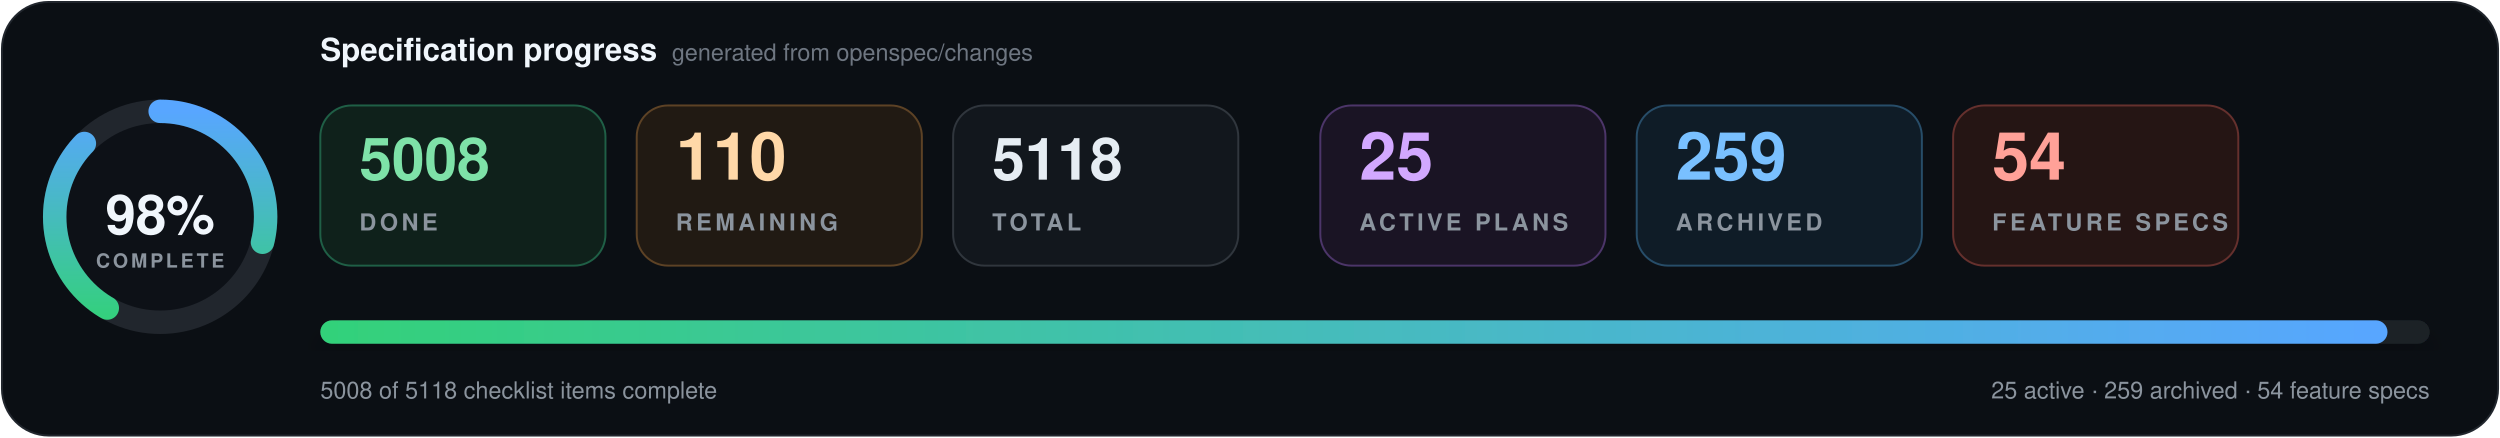
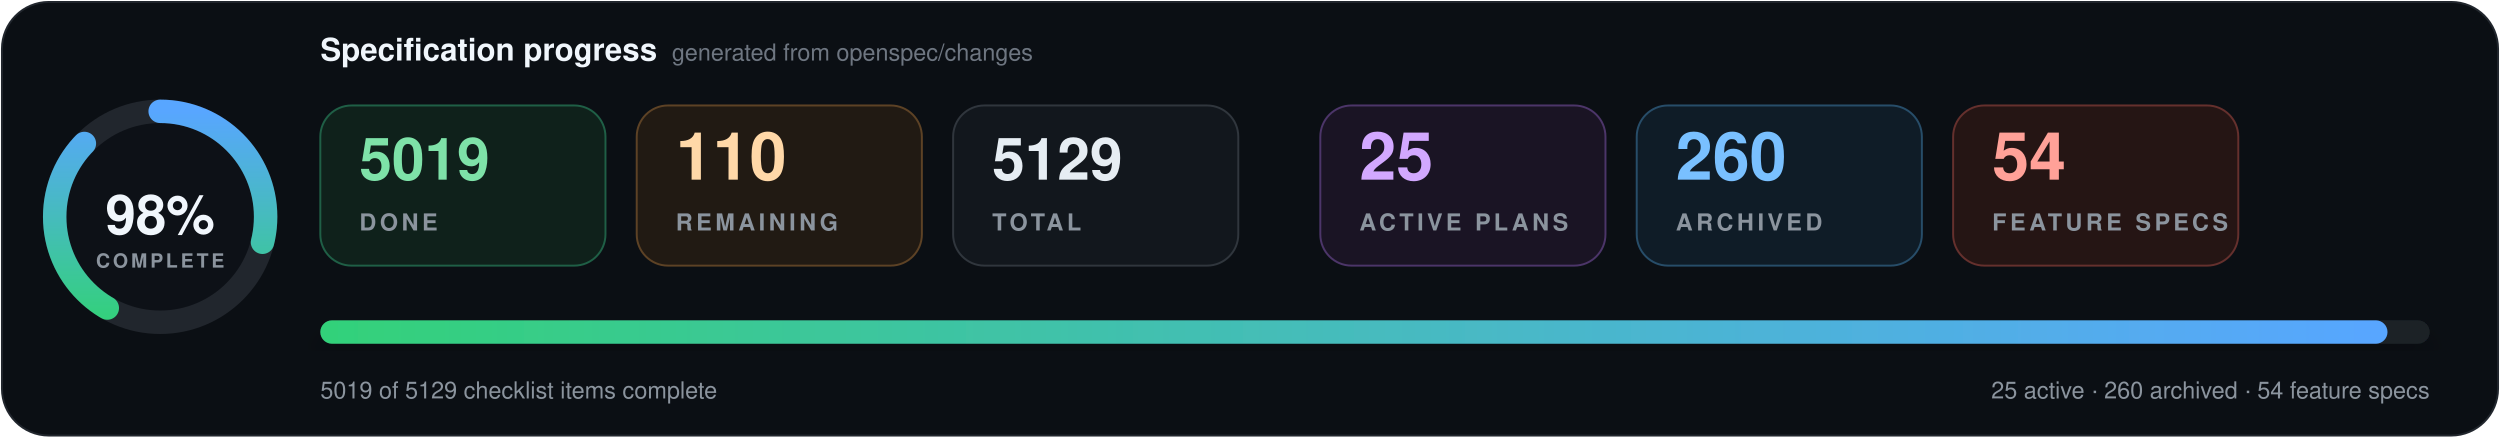
- <svg xmlns="http://www.w3.org/2000/svg" data-cache-version="1793964010" width="1280" height="224" viewBox="0 0 1280 224" role="img" aria-labelledby="title description" font-family="system-ui, -apple-system, BlinkMacSystemFont, 'Segoe UI', Helvetica, Arial, sans-serif" font-variant-numeric="tabular-nums">
+ <svg xmlns="http://www.w3.org/2000/svg" data-cache-version="1793964883" width="1280" height="224" viewBox="0 0 1280 224" role="img" aria-labelledby="title description" font-family="system-ui, -apple-system, BlinkMacSystemFont, 'Segoe UI', Helvetica, Arial, sans-serif" font-variant-numeric="tabular-nums">
  <defs>
    <linearGradient id="progress" x1="0" x2="1">
      <stop offset="0" stop-color="#33d17a" />
      <stop offset="1" stop-color="#58a6ff" />
    </linearGradient>
    <filter id="shadow" x="-10%" y="-20%" width="120%" height="150%">
      <feDropShadow dx="0" dy="7" stdDeviation="9" flood-color="#000" flood-opacity=".28" />
    </filter>
  </defs>
  <rect x="1" y="1" width="1278" height="222" rx="24" fill="#0b0f14" stroke="#21262d" />
  <g transform="translate(82 111)">
    <circle r="54" fill="#0d1117" stroke="#21262d" stroke-width="12" />
    <circle r="54" fill="none" stroke="url(#progress)" stroke-width="12" stroke-linecap="round" pathLength="100" stroke-dasharray="98 100" transform="rotate(-90)" />
    <text y="-1" text-anchor="middle" dominant-baseline="middle" fill="#f0f6fc" font-size="28" font-weight="800">98%</text>
    <text y="26" text-anchor="middle" fill="#8b949e" font-size="10" font-weight="700" letter-spacing="1.5">COMPLETE</text>
  </g>
  <text x="164" y="31" fill="#f0f6fc" font-size="16" font-weight="750">Specification progress</text>
  <text x="344" y="31" fill="#6e7681" font-size="12">generated from openspec/changes</text>
  <g transform="translate(164 54)">
    <rect width="146" height="82" rx="16" fill="#0f211b" stroke="#1f5f46" />
-     <text x="20" y="38" fill="#7ee2a8" font-size="30" font-weight="750">5008</text>
+     <text x="20" y="38" fill="#7ee2a8" font-size="30" font-weight="750">5019</text>
    <text x="20" y="64" fill="#8b949e" font-size="12" font-weight="700" letter-spacing="1.8">DONE</text>
  </g>
  <g transform="translate(326 54)">
    <rect width="146" height="82" rx="16" fill="#211a13" stroke="#5d4225" />
    <text x="20" y="38" fill="#ffd8a8" font-size="34" font-weight="750">110</text>
    <text x="20" y="64" fill="#8b949e" font-size="12" font-weight="700" letter-spacing="1.8">REMAINING</text>
  </g>
  <g transform="translate(488 54)">
    <rect width="146" height="82" rx="16" fill="#12171d" stroke="#30363d" />
-     <text x="20" y="38" fill="#e6edf3" font-size="30" font-weight="750">5118</text>
+     <text x="20" y="38" fill="#e6edf3" font-size="30" font-weight="750">5129</text>
    <text x="20" y="64" fill="#8b949e" font-size="12" font-weight="700" letter-spacing="1.8">TOTAL</text>
  </g>
  <g transform="translate(676 54)">
    <rect width="146" height="82" rx="16" fill="#1a1424" stroke="#4c3569" />
    <text x="20" y="38" fill="#d2a8ff" font-size="34" font-weight="750">25</text>
    <text x="20" y="64" fill="#8b949e" font-size="12" font-weight="700" letter-spacing="1.8">ACTIVE PLANS</text>
  </g>
  <g transform="translate(838 54)">
    <rect width="146" height="82" rx="16" fill="#0f1c27" stroke="#274d69" />
-     <text x="20" y="38" fill="#79c0ff" font-size="34" font-weight="750">259</text>
+     <text x="20" y="38" fill="#79c0ff" font-size="34" font-weight="750">260</text>
    <text x="20" y="64" fill="#8b949e" font-size="12" font-weight="700" letter-spacing="1.8">ARCHIVED</text>
  </g>
  <g transform="translate(1000 54)">
    <rect width="146" height="82" rx="16" fill="#251514" stroke="#65302d" />
    <text x="20" y="38" fill="#ffa198" font-size="34" font-weight="750">54</text>
    <text x="20" y="64" fill="#8b949e" font-size="12" font-weight="700" letter-spacing="1.8">FEATURE SPECS</text>
  </g>
  <g filter="url(#shadow)">
    <rect x="164" y="164" width="1080" height="12" rx="6" fill="#1b2128" />
    <rect x="164" y="164" width="1058.4" height="12" rx="6" fill="url(#progress)" />
  </g>
-   <text x="164" y="204" fill="#8b949e" font-size="12">5008 of 5118 checklist items complete</text>
-   <text x="1244" y="204" text-anchor="end" fill="#8b949e" font-size="12">25 active · 259 archived · 54 feature specs</text>
+   <text x="164" y="204" fill="#8b949e" font-size="12">5019 of 5129 checklist items complete</text>
+   <text x="1244" y="204" text-anchor="end" fill="#8b949e" font-size="12">25 active · 260 archived · 54 feature specs</text>
</svg>
